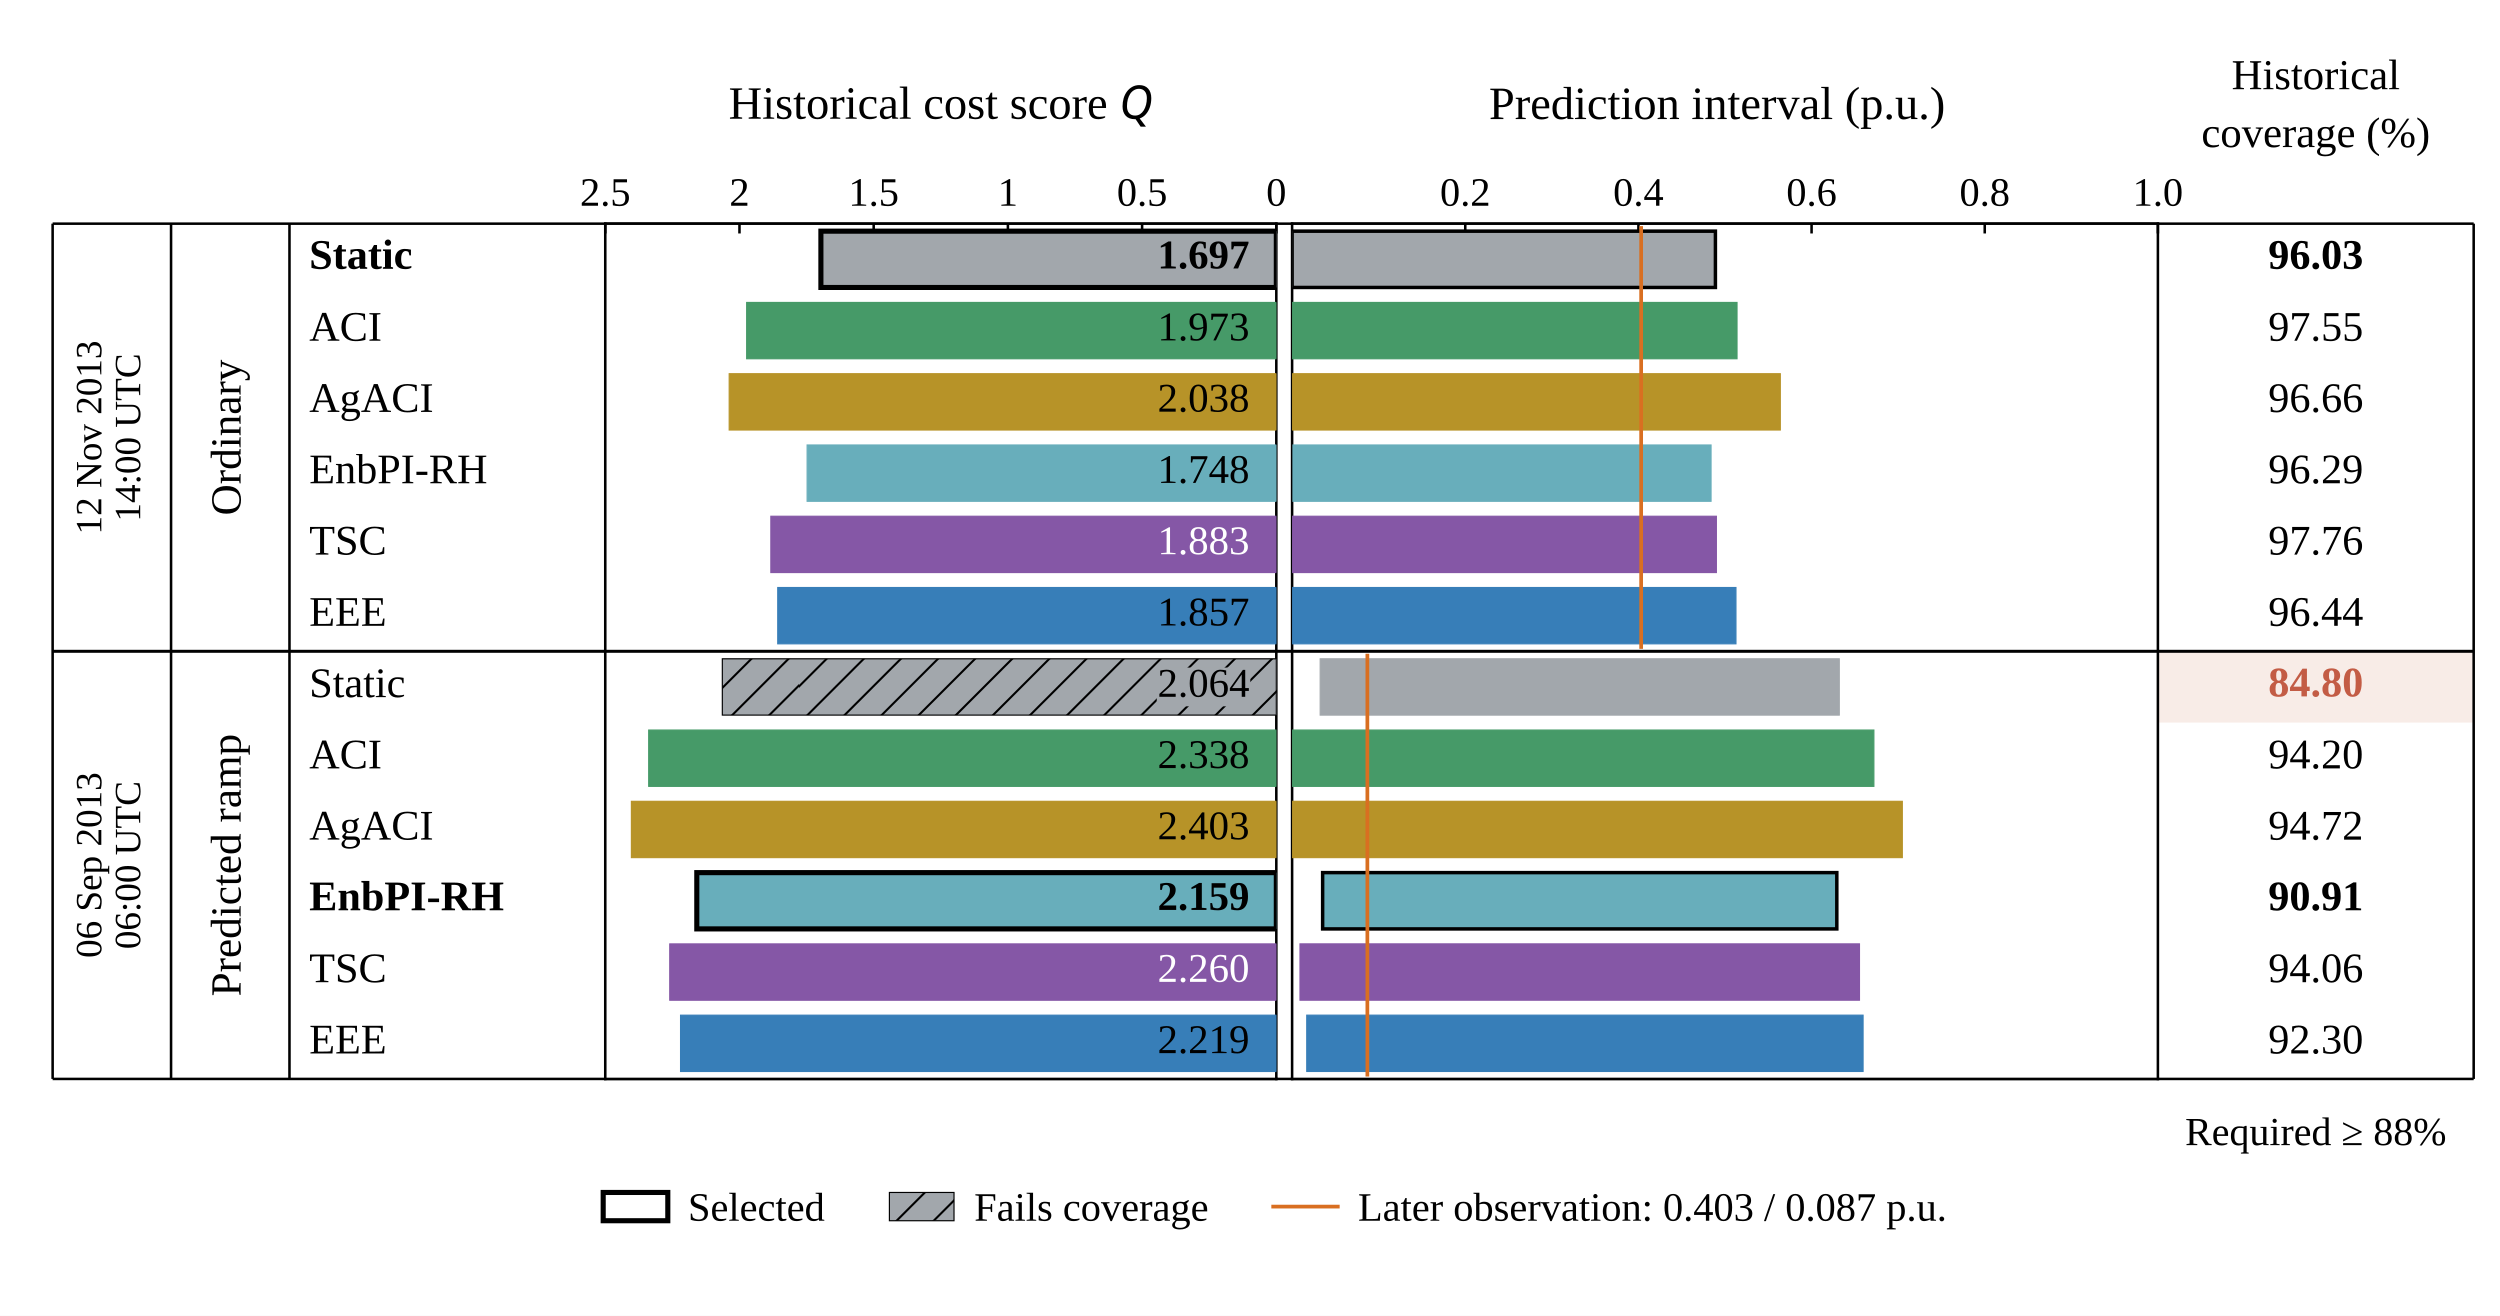
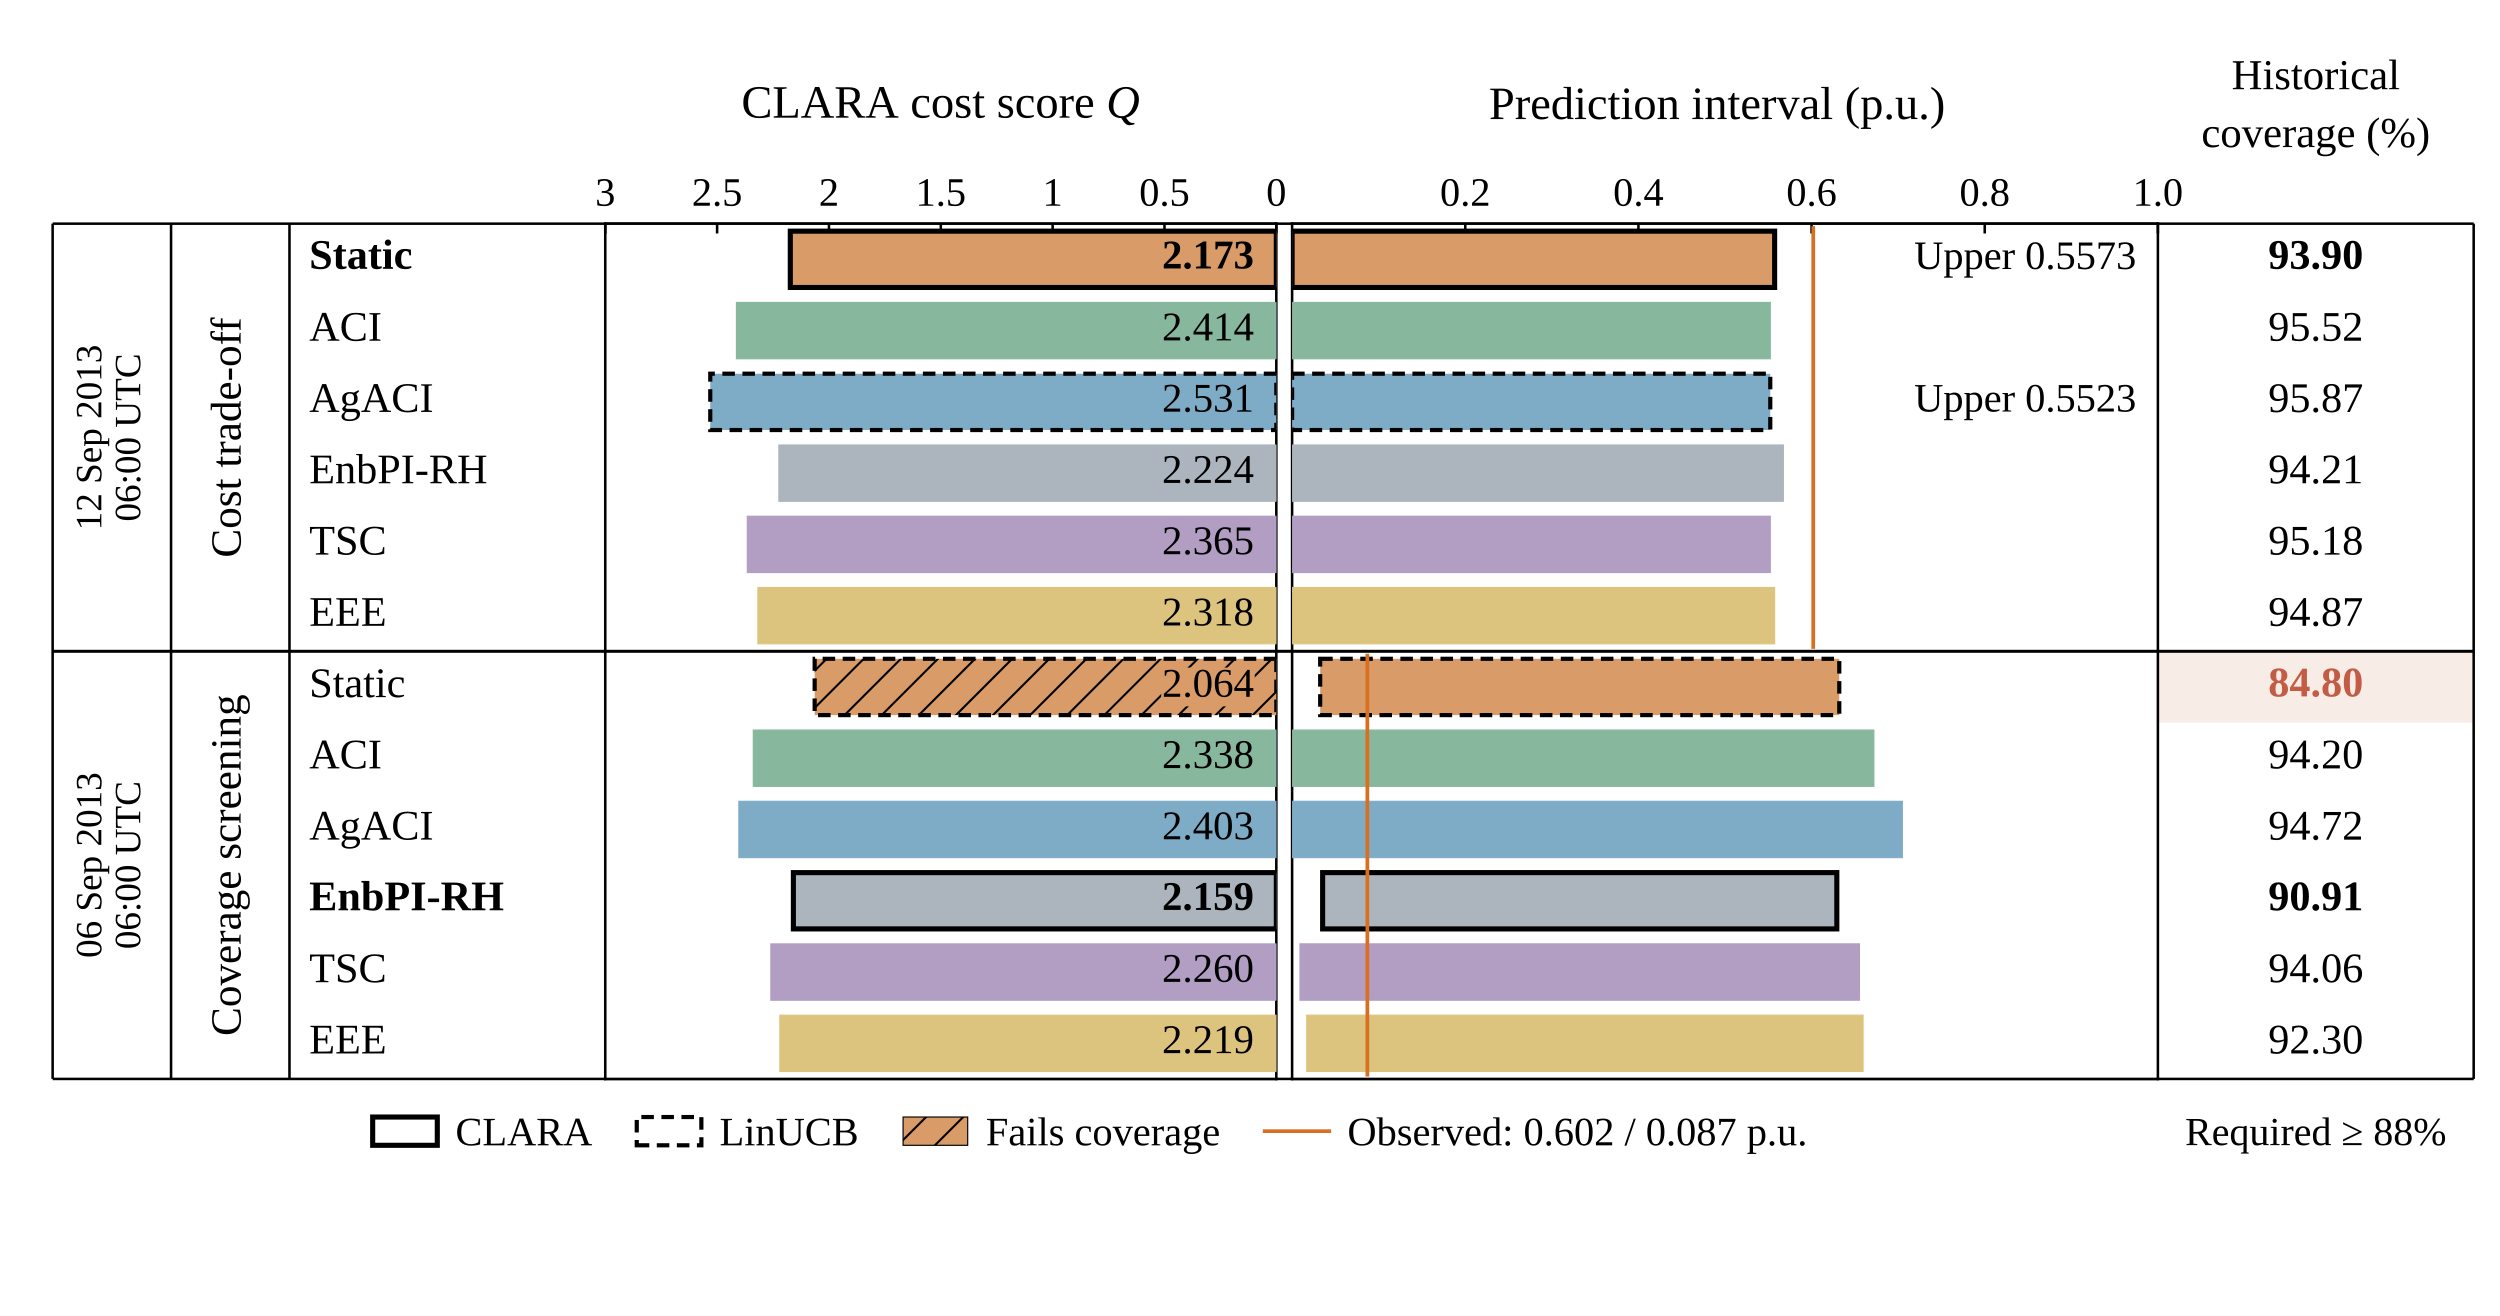
<svg xmlns="http://www.w3.org/2000/svg" xmlns:xlink="http://www.w3.org/1999/xlink" width="538.583pt" height="283.465pt" viewBox="0 0 538.583 283.465" version="1.1">
  <defs>
    <style type="text/css">*{stroke-linejoin: round; stroke-linecap: butt}</style>
  </defs>
  <g id="figure_1">
    <g id="patch_1">
      <path d="M 0 283.465  L 538.583 283.465  L 538.583 0  L 0 0  z " style="fill: #ffffff" />
    </g>
    <g id="axes_1">
      <g id="patch_2">
-         <path d="M 464.882 155.669  L 532.913 155.669  L 532.913 140.315  L 464.882 140.315  z " clip-path="url(#p29c37e4036)" style="fill: #f8ece7" />
+         <path d="M 464.882 155.669  L 532.913 155.669  L 532.913 140.315  L 464.882 140.315  z " clip-path="url(#pf29aab1cd0)" style="fill: #f8ece7" />
      </g>
      <g id="line2d_1">
-         <path d="M 11.339 232.441  L 11.339 48.189  " clip-path="url(#p29c37e4036)" style="fill: none; stroke: #000000; stroke-width: 0.55" />
+         <path d="M 11.339 232.441  L 11.339 48.189  " clip-path="url(#pf29aab1cd0)" style="fill: none; stroke: #000000; stroke-width: 0.55" />
      </g>
      <g id="line2d_2">
-         <path d="M 36.85 232.441  L 36.85 48.189  " clip-path="url(#p29c37e4036)" style="fill: none; stroke: #000000; stroke-width: 0.55" />
+         <path d="M 36.85 232.441  L 36.85 48.189  " clip-path="url(#pf29aab1cd0)" style="fill: none; stroke: #000000; stroke-width: 0.55" />
      </g>
      <g id="line2d_3">
-         <path d="M 62.362 232.441  L 62.362 48.189  " clip-path="url(#p29c37e4036)" style="fill: none; stroke: #000000; stroke-width: 0.55" />
+         <path d="M 62.362 232.441  L 62.362 48.189  " clip-path="url(#pf29aab1cd0)" style="fill: none; stroke: #000000; stroke-width: 0.55" />
      </g>
      <g id="line2d_4">
-         <path d="M 130.394 232.441  L 130.394 48.189  " clip-path="url(#p29c37e4036)" style="fill: none; stroke: #000000; stroke-width: 0.55" />
+         <path d="M 130.394 232.441  L 130.394 48.189  " clip-path="url(#pf29aab1cd0)" style="fill: none; stroke: #000000; stroke-width: 0.55" />
      </g>
      <g id="line2d_5">
-         <path d="M 532.913 232.441  L 532.913 48.189  " clip-path="url(#p29c37e4036)" style="fill: none; stroke: #000000; stroke-width: 0.55" />
+         <path d="M 532.913 232.441  L 532.913 48.189  " clip-path="url(#pf29aab1cd0)" style="fill: none; stroke: #000000; stroke-width: 0.55" />
      </g>
      <g id="line2d_6">
-         <path d="M 11.339 232.441  L 532.913 232.441  " clip-path="url(#p29c37e4036)" style="fill: none; stroke: #000000; stroke-width: 0.55" />
+         <path d="M 11.339 232.441  L 532.913 232.441  " clip-path="url(#pf29aab1cd0)" style="fill: none; stroke: #000000; stroke-width: 0.55" />
      </g>
      <g id="line2d_7">
-         <path d="M 11.339 140.315  L 532.913 140.315  " clip-path="url(#p29c37e4036)" style="fill: none; stroke: #000000; stroke-width: 0.65" />
+         <path d="M 11.339 140.315  L 532.913 140.315  " clip-path="url(#pf29aab1cd0)" style="fill: none; stroke: #000000; stroke-width: 0.65" />
      </g>
      <g id="line2d_8">
-         <path d="M 11.339 48.189  L 532.913 48.189  " clip-path="url(#p29c37e4036)" style="fill: none; stroke: #000000; stroke-width: 0.55" />
+         <path d="M 11.339 48.189  L 532.913 48.189  " clip-path="url(#pf29aab1cd0)" style="fill: none; stroke: #000000; stroke-width: 0.55" />
      </g>
      <g id="text_1">
-         <g transform="translate(156.9772 25.64644)">
+         <g transform="translate(159.7272 25.5855)">
          <text>
-             <tspan x="0" y="-0.062" style="font-size: 10px; font-family: 'Times New Roman'">H</tspan>
-             <tspan x="7.222" y="-0.062" style="font-size: 10px; font-family: 'Times New Roman'">i</tspan>
-             <tspan x="10" y="-0.062" style="font-size: 10px; font-family: 'Times New Roman'">s</tspan>
-             <tspan x="13.892" y="-0.062" style="font-size: 10px; font-family: 'Times New Roman'">t</tspan>
-             <tspan x="16.67" y="-0.062" style="font-size: 10px; font-family: 'Times New Roman'">o</tspan>
-             <tspan x="21.67" y="-0.062" style="font-size: 10px; font-family: 'Times New Roman'">r</tspan>
-             <tspan x="25" y="-0.062" style="font-size: 10px; font-family: 'Times New Roman'">i</tspan>
-             <tspan x="27.778" y="-0.062" style="font-size: 10px; font-family: 'Times New Roman'">c</tspan>
-             <tspan x="32.217" y="-0.062" style="font-size: 10px; font-family: 'Times New Roman'">a</tspan>
-             <tspan x="36.655" y="-0.062" style="font-size: 10px; font-family: 'Times New Roman'">l</tspan>
-             <tspan x="39.434" y="-0.062" style="font-size: 10px; font-family: 'Times New Roman'"> </tspan>
-             <tspan x="41.934" y="-0.062" style="font-size: 10px; font-family: 'Times New Roman'">c</tspan>
-             <tspan x="46.372" y="-0.062" style="font-size: 10px; font-family: 'Times New Roman'">o</tspan>
-             <tspan x="51.372" y="-0.062" style="font-size: 10px; font-family: 'Times New Roman'">s</tspan>
-             <tspan x="55.264" y="-0.062" style="font-size: 10px; font-family: 'Times New Roman'">t</tspan>
-             <tspan x="58.042" y="-0.062" style="font-size: 10px; font-family: 'Times New Roman'"> </tspan>
-             <tspan x="60.542" y="-0.062" style="font-size: 10px; font-family: 'Times New Roman'">s</tspan>
-             <tspan x="64.434" y="-0.062" style="font-size: 10px; font-family: 'Times New Roman'">c</tspan>
-             <tspan x="68.872" y="-0.062" style="font-size: 10px; font-family: 'Times New Roman'">o</tspan>
-             <tspan x="73.872" y="-0.062" style="font-size: 10px; font-family: 'Times New Roman'">r</tspan>
-             <tspan x="77.202" y="-0.062" style="font-size: 10px; font-family: 'Times New Roman'">e</tspan>
-             <tspan x="81.641" y="-0.062" style="font-size: 10px; font-family: 'Times New Roman'"> </tspan>
-             <tspan x="84.141" y="-0.062" style="font-style: italic; font-size: 10px; font-family: 'STIXGeneral'">Q</tspan>
+             <tspan x="0" y="-0.234" style="font-size: 10px; font-family: 'Times New Roman'">C</tspan>
+             <tspan x="6.67" y="-0.234" style="font-size: 10px; font-family: 'Times New Roman'">L</tspan>
+             <tspan x="12.778" y="-0.234" style="font-size: 10px; font-family: 'Times New Roman'">A</tspan>
+             <tspan x="20" y="-0.234" style="font-size: 10px; font-family: 'Times New Roman'">R</tspan>
+             <tspan x="26.67" y="-0.234" style="font-size: 10px; font-family: 'Times New Roman'">A</tspan>
+             <tspan x="33.892" y="-0.234" style="font-size: 10px; font-family: 'Times New Roman'"> </tspan>
+             <tspan x="36.392" y="-0.234" style="font-size: 10px; font-family: 'Times New Roman'">c</tspan>
+             <tspan x="40.83" y="-0.234" style="font-size: 10px; font-family: 'Times New Roman'">o</tspan>
+             <tspan x="45.83" y="-0.234" style="font-size: 10px; font-family: 'Times New Roman'">s</tspan>
+             <tspan x="49.722" y="-0.234" style="font-size: 10px; font-family: 'Times New Roman'">t</tspan>
+             <tspan x="52.5" y="-0.234" style="font-size: 10px; font-family: 'Times New Roman'"> </tspan>
+             <tspan x="55" y="-0.234" style="font-size: 10px; font-family: 'Times New Roman'">s</tspan>
+             <tspan x="58.892" y="-0.234" style="font-size: 10px; font-family: 'Times New Roman'">c</tspan>
+             <tspan x="63.33" y="-0.234" style="font-size: 10px; font-family: 'Times New Roman'">o</tspan>
+             <tspan x="68.33" y="-0.234" style="font-size: 10px; font-family: 'Times New Roman'">r</tspan>
+             <tspan x="71.66" y="-0.234" style="font-size: 10px; font-family: 'Times New Roman'">e</tspan>
+             <tspan x="76.099" y="-0.234" style="font-size: 10px; font-family: 'Times New Roman'"> </tspan>
+             <tspan x="78.599" y="-0.234" style="font-style: italic; font-size: 10px; font-family: 'Times New Roman'">Q</tspan>
          </text>
        </g>
      </g>
      <g id="text_2">
        <text style="font-size: 10px; font-family: 'Times New Roman', serif; text-anchor: middle" x="369.921" y="25.646" transform="rotate(-0 369.9213 25.64644)">Prediction interval (p.u.)</text>
      </g>
      <g id="text_3">
        <text style="font-size: 9.2px; font-family: 'Times New Roman', serif; text-anchor: middle" x="498.898" y="19.218" transform="rotate(-0 498.8976 19.21803)">Historical</text>
      </g>
      <g id="text_4">
        <text style="font-size: 9.2px; font-family: 'Times New Roman', serif; text-anchor: middle" x="498.898" y="31.682" transform="rotate(-0 498.8976 31.68185)">coverage (%)</text>
      </g>
      <g id="text_5">
        <text style="font-size: 8.6px; font-family: 'Times New Roman', serif; text-anchor: middle" x="498.898" y="246.696" transform="rotate(-0 498.8976 246.6959)">Required ≥ 88%</text>
      </g>
      <g id="text_6">
-         <text style="font-size: 8px; font-family: 'Times New Roman', serif" transform="translate(21.82774 115.1407) rotate(-90)">12 Nov 2013</text>
-         <text style="font-size: 8px; font-family: 'Times New Roman', serif" transform="translate(30.20499 112.3632) rotate(-90)">14:00 UTC</text>
+         <text style="font-size: 8px; font-family: 'Times New Roman', serif" transform="translate(21.82774 114.252) rotate(-90)">12 Sep 2013</text>
+         <text style="font-size: 8px; font-family: 'Times New Roman', serif" transform="translate(30.20499 112.3632) rotate(-90)">06:00 UTC</text>
      </g>
      <g id="text_7">
-         <text style="font-size: 9.3px; font-family: 'Times New Roman', serif" transform="translate(51.83176 111.0377) rotate(-90)">Ordinary</text>
+         <text style="font-size: 9.3px; font-family: 'Times New Roman', serif" transform="translate(51.84048 120.1249) rotate(-90)">Cost trade-off</text>
      </g>
      <g id="text_8">
        <text style="font-weight: 700; font-size: 9.1px; font-family: 'Times New Roman', serif; text-anchor: start" x="66.614" y="57.906" transform="rotate(-0 66.61417 57.90582)">Static</text>
      </g>
      <g id="text_9">
-         <text style="font-weight: 700; font-size: 9.1px; font-family: 'Times New Roman', serif; text-anchor: middle" x="498.898" y="57.906" transform="rotate(-0 498.8976 57.90582)">96.03</text>
+         <text style="font-weight: 700; font-size: 9.1px; font-family: 'Times New Roman', serif; text-anchor: middle" x="498.898" y="57.906" transform="rotate(-0 498.8976 57.90582)">93.90</text>
      </g>
      <g id="text_10">
        <text style="font-size: 9.1px; font-family: 'Times New Roman', serif; text-anchor: start" x="66.614" y="73.407" transform="rotate(-0 66.61417 73.4066)">ACI</text>
      </g>
      <g id="text_11">
-         <text style="font-size: 9.1px; font-family: 'Times New Roman', serif; text-anchor: middle" x="498.898" y="73.407" transform="rotate(-0 498.8976 73.4066)">97.55</text>
+         <text style="font-size: 9.1px; font-family: 'Times New Roman', serif; text-anchor: middle" x="498.898" y="73.407" transform="rotate(-0 498.8976 73.4066)">95.52</text>
      </g>
      <g id="text_12">
        <text style="font-size: 9.1px; font-family: 'Times New Roman', serif; text-anchor: start" x="66.614" y="88.744" transform="rotate(-0 66.61417 88.74387)">AgACI</text>
      </g>
      <g id="text_13">
-         <text style="font-size: 9.1px; font-family: 'Times New Roman', serif; text-anchor: middle" x="498.898" y="88.761" transform="rotate(-0 498.8976 88.76094)">96.66</text>
+         <text style="font-size: 9.1px; font-family: 'Times New Roman', serif; text-anchor: middle" x="498.898" y="88.761" transform="rotate(-0 498.8976 88.76094)">95.87</text>
      </g>
      <g id="text_14">
        <text style="font-size: 9.1px; font-family: 'Times New Roman', serif; text-anchor: start" x="66.614" y="104.115" transform="rotate(-0 66.61417 104.1153)">EnbPI-RH</text>
      </g>
      <g id="text_15">
-         <text style="font-size: 9.1px; font-family: 'Times New Roman', serif; text-anchor: middle" x="498.898" y="104.115" transform="rotate(-0 498.8976 104.1153)">96.29</text>
+         <text style="font-size: 9.1px; font-family: 'Times New Roman', serif; text-anchor: middle" x="498.898" y="104.115" transform="rotate(-0 498.8976 104.1153)">94.21</text>
      </g>
      <g id="text_16">
        <text style="font-size: 9.1px; font-family: 'Times New Roman', serif; text-anchor: start" x="66.614" y="119.47" transform="rotate(-0 66.61417 119.4696)">TSC</text>
      </g>
      <g id="text_17">
-         <text style="font-size: 9.1px; font-family: 'Times New Roman', serif; text-anchor: middle" x="498.898" y="119.47" transform="rotate(-0 498.8976 119.4696)">97.76</text>
+         <text style="font-size: 9.1px; font-family: 'Times New Roman', serif; text-anchor: middle" x="498.898" y="119.47" transform="rotate(-0 498.8976 119.4696)">95.18</text>
      </g>
      <g id="text_18">
        <text style="font-size: 9.1px; font-family: 'Times New Roman', serif; text-anchor: start" x="66.614" y="134.824" transform="rotate(-0 66.61417 134.8239)">EEE</text>
      </g>
      <g id="text_19">
-         <text style="font-size: 9.1px; font-family: 'Times New Roman', serif; text-anchor: middle" x="498.898" y="134.824" transform="rotate(-0 498.8976 134.8239)">96.44</text>
+         <text style="font-size: 9.1px; font-family: 'Times New Roman', serif; text-anchor: middle" x="498.898" y="134.824" transform="rotate(-0 498.8976 134.8239)">94.87</text>
      </g>
      <g id="text_20">
        <text style="font-size: 8px; font-family: 'Times New Roman', serif" transform="translate(21.82774 206.378) rotate(-90)">06 Sep 2013</text>
        <text style="font-size: 8px; font-family: 'Times New Roman', serif" transform="translate(30.20499 204.4892) rotate(-90)">06:00 UTC</text>
      </g>
      <g id="text_21">
-         <text style="font-size: 9.3px; font-family: 'Times New Roman', serif" transform="translate(51.84048 214.655) rotate(-90)">Predicted ramp</text>
+         <text style="font-size: 9.3px; font-family: 'Times New Roman', serif" transform="translate(51.83176 223.1754) rotate(-90)">Coverage screening</text>
      </g>
      <g id="text_22">
        <text style="font-size: 9.1px; font-family: 'Times New Roman', serif; text-anchor: start" x="66.614" y="150.178" transform="rotate(-0 66.61417 150.1783)">Static</text>
      </g>
      <g id="text_23">
        <text style="font-weight: 700; font-size: 9.1px; font-family: 'Times New Roman', serif; text-anchor: middle; fill: #c35c45" x="498.898" y="150.032" transform="rotate(-0 498.8976 150.0318)">84.80</text>
      </g>
      <g id="text_24">
        <text style="font-size: 9.1px; font-family: 'Times New Roman', serif; text-anchor: start" x="66.614" y="165.533" transform="rotate(-0 66.61417 165.5326)">ACI</text>
      </g>
      <g id="text_25">
        <text style="font-size: 9.1px; font-family: 'Times New Roman', serif; text-anchor: middle" x="498.898" y="165.533" transform="rotate(-0 498.8976 165.5326)">94.20</text>
      </g>
      <g id="text_26">
        <text style="font-size: 9.1px; font-family: 'Times New Roman', serif; text-anchor: start" x="66.614" y="180.87" transform="rotate(-0 66.61417 180.8699)">AgACI</text>
      </g>
      <g id="text_27">
        <text style="font-size: 9.1px; font-family: 'Times New Roman', serif; text-anchor: middle" x="498.898" y="180.887" transform="rotate(-0 498.8976 180.8869)">94.72</text>
      </g>
      <g id="text_28">
        <text style="font-weight: 700; font-size: 9.1px; font-family: 'Times New Roman', serif; text-anchor: start" x="66.614" y="196.095" transform="rotate(-0 66.61417 196.0948)">EnbPI-RH</text>
      </g>
      <g id="text_29">
        <text style="font-weight: 700; font-size: 9.1px; font-family: 'Times New Roman', serif; text-anchor: middle" x="498.898" y="196.095" transform="rotate(-0 498.8976 196.0948)">90.91</text>
      </g>
      <g id="text_30">
        <text style="font-size: 9.1px; font-family: 'Times New Roman', serif; text-anchor: start" x="66.614" y="211.596" transform="rotate(-0 66.61417 211.5956)">TSC</text>
      </g>
      <g id="text_31">
        <text style="font-size: 9.1px; font-family: 'Times New Roman', serif; text-anchor: middle" x="498.898" y="211.596" transform="rotate(-0 498.8976 211.5956)">94.06</text>
      </g>
      <g id="text_32">
        <text style="font-size: 9.1px; font-family: 'Times New Roman', serif; text-anchor: start" x="66.614" y="226.95" transform="rotate(-0 66.61417 226.9499)">EEE</text>
      </g>
      <g id="text_33">
        <text style="font-size: 9.1px; font-family: 'Times New Roman', serif; text-anchor: middle" x="498.898" y="226.95" transform="rotate(-0 498.8976 226.9499)">92.30</text>
      </g>
    </g>
    <g id="axes_2">
      <g id="patch_3">
        <path d="M 130.394 232.441  L 274.961 232.441  L 274.961 48.189  L 130.394 48.189  z " style="fill: #ffffff" />
      </g>
      <g id="matplotlib.axis_1">
        <g id="xtick_1">
          <g id="line2d_9">
            <defs>
-               <path id="m97fde38eda" d="M 0 0  L 0 2.1  " style="stroke: #000000; stroke-width: 0.55" />
+               <path id="m84dd0574ae" d="M 0 0  L 0 2.1  " style="stroke: #000000; stroke-width: 0.55" />
            </defs>
            <g>
-               <use xlink:href="#m97fde38eda" x="130.394" y="48.189" style="stroke: #000000; stroke-width: 0.55" />
+               <use xlink:href="#m84dd0574ae" x="130.394" y="48.189" style="stroke: #000000; stroke-width: 0.55" />
            </g>
          </g>
          <g id="text_34">
-             <text style="font-size: 8.7px; font-family: 'Times New Roman', serif; text-anchor: middle" x="130.394" y="44.328" transform="rotate(-0 130.3937 44.32799)">2.5</text>
+             <text style="font-size: 8.7px; font-family: 'Times New Roman', serif; text-anchor: middle" x="130.394" y="44.328" transform="rotate(-0 130.3937 44.32799)">3</text>
          </g>
        </g>
        <g id="xtick_2">
          <g id="line2d_10">
            <g>
-               <use xlink:href="#m97fde38eda" x="159.307" y="48.189" style="stroke: #000000; stroke-width: 0.55" />
+               <use xlink:href="#m84dd0574ae" x="154.488" y="48.189" style="stroke: #000000; stroke-width: 0.55" />
            </g>
          </g>
          <g id="text_35">
-             <text style="font-size: 8.7px; font-family: 'Times New Roman', serif; text-anchor: middle" x="159.307" y="44.328" transform="rotate(-0 159.3071 44.32799)">2</text>
+             <text style="font-size: 8.7px; font-family: 'Times New Roman', serif; text-anchor: middle" x="154.488" y="44.328" transform="rotate(-0 154.4882 44.32799)">2.5</text>
          </g>
        </g>
        <g id="xtick_3">
          <g id="line2d_11">
            <g>
-               <use xlink:href="#m97fde38eda" x="188.22" y="48.189" style="stroke: #000000; stroke-width: 0.55" />
+               <use xlink:href="#m84dd0574ae" x="178.583" y="48.189" style="stroke: #000000; stroke-width: 0.55" />
            </g>
          </g>
          <g id="text_36">
-             <text style="font-size: 8.7px; font-family: 'Times New Roman', serif; text-anchor: middle" x="188.22" y="44.328" transform="rotate(-0 188.2205 44.32799)">1.5</text>
+             <text style="font-size: 8.7px; font-family: 'Times New Roman', serif; text-anchor: middle" x="178.583" y="44.328" transform="rotate(-0 178.5827 44.32799)">2</text>
          </g>
        </g>
        <g id="xtick_4">
          <g id="line2d_12">
            <g>
-               <use xlink:href="#m97fde38eda" x="217.134" y="48.189" style="stroke: #000000; stroke-width: 0.55" />
+               <use xlink:href="#m84dd0574ae" x="202.677" y="48.189" style="stroke: #000000; stroke-width: 0.55" />
            </g>
          </g>
          <g id="text_37">
-             <text style="font-size: 8.7px; font-family: 'Times New Roman', serif; text-anchor: middle" x="217.134" y="44.328" transform="rotate(-0 217.1339 44.32799)">1</text>
+             <text style="font-size: 8.7px; font-family: 'Times New Roman', serif; text-anchor: middle" x="202.677" y="44.328" transform="rotate(-0 202.6772 44.32799)">1.5</text>
          </g>
        </g>
        <g id="xtick_5">
          <g id="line2d_13">
            <g>
-               <use xlink:href="#m97fde38eda" x="246.047" y="48.189" style="stroke: #000000; stroke-width: 0.55" />
+               <use xlink:href="#m84dd0574ae" x="226.772" y="48.189" style="stroke: #000000; stroke-width: 0.55" />
            </g>
          </g>
          <g id="text_38">
-             <text style="font-size: 8.7px; font-family: 'Times New Roman', serif; text-anchor: middle" x="246.047" y="44.328" transform="rotate(-0 246.0472 44.32799)">0.5</text>
+             <text style="font-size: 8.7px; font-family: 'Times New Roman', serif; text-anchor: middle" x="226.772" y="44.328" transform="rotate(-0 226.7717 44.32799)">1</text>
          </g>
        </g>
        <g id="xtick_6">
          <g id="line2d_14">
            <g>
-               <use xlink:href="#m97fde38eda" x="274.961" y="48.189" style="stroke: #000000; stroke-width: 0.55" />
+               <use xlink:href="#m84dd0574ae" x="250.866" y="48.189" style="stroke: #000000; stroke-width: 0.55" />
            </g>
          </g>
          <g id="text_39">
+             <text style="font-size: 8.7px; font-family: 'Times New Roman', serif; text-anchor: middle" x="250.866" y="44.328" transform="rotate(-0 250.8661 44.32799)">0.5</text>
+           </g>
+         </g>
+         <g id="xtick_7">
+           <g id="line2d_15">
+             <g>
+               <use xlink:href="#m84dd0574ae" x="274.961" y="48.189" style="stroke: #000000; stroke-width: 0.55" />
+             </g>
+           </g>
+           <g id="text_40">
            <text style="font-size: 8.7px; font-family: 'Times New Roman', serif; text-anchor: middle" x="274.961" y="44.328" transform="rotate(-0 274.9606 44.32799)">0</text>
          </g>
        </g>
      </g>
      <g id="matplotlib.axis_2" />
      <g id="patch_4">
        <path d="M 130.394 232.441  L 130.394 48.189  " style="fill: none; stroke: #000000; stroke-width: 0.55; stroke-linejoin: miter; stroke-linecap: square" />
      </g>
      <g id="patch_5">
        <path d="M 274.961 232.441  L 274.961 48.189  " style="fill: none; stroke: #000000; stroke-width: 0.55; stroke-linejoin: miter; stroke-linecap: square" />
      </g>
      <g id="patch_6">
        <path d="M 130.394 232.441  L 274.961 232.441  " style="fill: none; stroke: #000000; stroke-width: 0.55; stroke-linejoin: miter; stroke-linecap: square" />
      </g>
      <g id="patch_7">
        <path d="M 130.394 48.189  L 274.961 48.189  " style="fill: none; stroke: #000000; stroke-width: 0.55; stroke-linejoin: miter; stroke-linecap: square" />
      </g>
      <g id="patch_8">
-         <path d="M 274.961 49.801  L 176.848 49.801  L 176.848 61.931  L 274.961 61.931  z " clip-path="url(#p1fdbb64ced)" style="fill: #a2a7ac; stroke: #000000; stroke-width: 1.1; stroke-linejoin: miter" />
+         <path d="M 274.961 49.801  L 170.257 49.801  L 170.257 61.931  L 274.961 61.931  z " clip-path="url(#pb376dd207d)" style="fill: #d99b68; stroke: #000000; stroke-width: 1.1; stroke-linejoin: miter" />
      </g>
      <g id="patch_9">
-         <path d="M 274.961 65.156  L 160.856 65.156  L 160.856 77.285  L 274.961 77.285  z " clip-path="url(#p1fdbb64ced)" style="fill: #469a68; stroke: #469a68; stroke-width: 0.25; stroke-linejoin: miter" />
+         <path d="M 274.961 65.156  L 158.655 65.156  L 158.655 77.285  L 274.961 77.285  z " clip-path="url(#pb376dd207d)" style="fill: #87b79d; stroke: #87b79d; stroke-width: 0.25; stroke-linejoin: miter" />
      </g>
      <g id="patch_10">
-         <path d="M 274.961 80.51  L 157.093 80.51  L 157.093 92.64  L 274.961 92.64  z " clip-path="url(#p1fdbb64ced)" style="fill: #b79328; stroke: #b79328; stroke-width: 0.25; stroke-linejoin: miter" />
+         <path d="M 274.961 80.51  L 153.012 80.51  L 153.012 92.64  L 274.961 92.64  z " clip-path="url(#pb376dd207d)" style="fill: #7eacc7; stroke-dasharray: 2.7,1.62; stroke-dashoffset: 0; stroke: #000000; stroke-width: 0.9; stroke-linejoin: miter" />
      </g>
      <g id="patch_11">
-         <path d="M 274.961 95.864  L 173.88 95.864  L 173.88 107.994  L 274.961 107.994  z " clip-path="url(#p1fdbb64ced)" style="fill: #68aebb; stroke: #68aebb; stroke-width: 0.25; stroke-linejoin: miter" />
+         <path d="M 274.961 95.864  L 167.797 95.864  L 167.797 107.994  L 274.961 107.994  z " clip-path="url(#pb376dd207d)" style="fill: #acb5bd; stroke: #acb5bd; stroke-width: 0.25; stroke-linejoin: miter" />
      </g>
      <g id="patch_12">
-         <path d="M 274.961 111.219  L 166.068 111.219  L 166.068 123.348  L 274.961 123.348  z " clip-path="url(#p1fdbb64ced)" style="fill: #8557a6; stroke: #8557a6; stroke-width: 0.25; stroke-linejoin: miter" />
+         <path d="M 274.961 111.219  L 160.995 111.219  L 160.995 123.348  L 274.961 123.348  z " clip-path="url(#pb376dd207d)" style="fill: #b29dc3; stroke: #b29dc3; stroke-width: 0.25; stroke-linejoin: miter" />
      </g>
      <g id="patch_13">
-         <path d="M 274.961 126.573  L 167.553 126.573  L 167.553 138.703  L 274.961 138.703  z " clip-path="url(#p1fdbb64ced)" style="fill: #377eb8; stroke: #377eb8; stroke-width: 0.25; stroke-linejoin: miter" />
+         <path d="M 274.961 126.573  L 163.278 126.573  L 163.278 138.703  L 274.961 138.703  z " clip-path="url(#pb376dd207d)" style="fill: #ddc47e; stroke: #ddc47e; stroke-width: 0.25; stroke-linejoin: miter" />
      </g>
      <g id="patch_14">
-         <path d="M 274.961 141.927  L 155.612 141.927  L 155.612 154.057  L 274.961 154.057  z " clip-path="url(#p1fdbb64ced)" style="fill: url(#hcc4ffc4fe3); stroke: #000000; stroke-width: 0.25; stroke-linejoin: miter" />
+         <path d="M 274.961 141.927  L 175.503 141.927  L 175.503 154.057  L 274.961 154.057  z " clip-path="url(#pb376dd207d)" style="fill: url(#hd785b73578); stroke-dasharray: 2.7,1.62; stroke-dashoffset: 0; stroke: #000000; stroke-width: 0.9; stroke-linejoin: miter" />
      </g>
      <g id="patch_15">
-         <path d="M 274.961 157.281  L 139.752 157.281  L 139.752 169.411  L 274.961 169.411  z " clip-path="url(#p1fdbb64ced)" style="fill: #469a68; stroke: #469a68; stroke-width: 0.25; stroke-linejoin: miter" />
+         <path d="M 274.961 157.281  L 162.287 157.281  L 162.287 169.411  L 274.961 169.411  z " clip-path="url(#pb376dd207d)" style="fill: #87b79d; stroke: #87b79d; stroke-width: 0.25; stroke-linejoin: miter" />
      </g>
      <g id="patch_16">
-         <path d="M 274.961 172.636  L 136.024 172.636  L 136.024 184.766  L 274.961 184.766  z " clip-path="url(#p1fdbb64ced)" style="fill: #b79328; stroke: #b79328; stroke-width: 0.25; stroke-linejoin: miter" />
+         <path d="M 274.961 172.636  L 159.18 172.636  L 159.18 184.766  L 274.961 184.766  z " clip-path="url(#pb376dd207d)" style="fill: #7eacc7; stroke: #7eacc7; stroke-width: 0.25; stroke-linejoin: miter" />
      </g>
      <g id="patch_17">
-         <path d="M 274.961 187.99  L 150.112 187.99  L 150.112 200.12  L 274.961 200.12  z " clip-path="url(#p1fdbb64ced)" style="fill: #68aebb; stroke: #000000; stroke-width: 1.1; stroke-linejoin: miter" />
+         <path d="M 274.961 187.99  L 170.92 187.99  L 170.92 200.12  L 274.961 200.12  z " clip-path="url(#pb376dd207d)" style="fill: #acb5bd; stroke: #000000; stroke-width: 1.1; stroke-linejoin: miter" />
      </g>
      <g id="patch_18">
-         <path d="M 274.961 203.344  L 144.287 203.344  L 144.287 215.474  L 274.961 215.474  z " clip-path="url(#p1fdbb64ced)" style="fill: #8557a6; stroke: #8557a6; stroke-width: 0.25; stroke-linejoin: miter" />
+         <path d="M 274.961 203.344  L 166.066 203.344  L 166.066 215.474  L 274.961 215.474  z " clip-path="url(#pb376dd207d)" style="fill: #b29dc3; stroke: #b29dc3; stroke-width: 0.25; stroke-linejoin: miter" />
      </g>
      <g id="patch_19">
-         <path d="M 274.961 218.699  L 146.615 218.699  L 146.615 230.829  L 274.961 230.829  z " clip-path="url(#p1fdbb64ced)" style="fill: #377eb8; stroke: #377eb8; stroke-width: 0.25; stroke-linejoin: miter" />
-       </g>
-       <g id="text_40">
-         <text style="font-weight: 700; font-size: 8.8px; font-family: 'Times New Roman', serif; text-anchor: end" x="269.178" y="57.839" transform="rotate(-0 269.178 57.83858)">1.697</text>
+         <path d="M 274.961 218.699  L 168.006 218.699  L 168.006 230.829  L 274.961 230.829  z " clip-path="url(#pb376dd207d)" style="fill: #ddc47e; stroke: #ddc47e; stroke-width: 0.25; stroke-linejoin: miter" />
      </g>
      <g id="text_41">
-         <text style="font-size: 8.8px; font-family: 'Times New Roman', serif; text-anchor: end" x="269.178" y="73.335" transform="rotate(-0 269.178 73.33454)">1.973</text>
+         <text style="font-weight: 700; font-size: 8.8px; font-family: 'Times New Roman', serif; text-anchor: end" x="270.142" y="57.839" transform="rotate(-0 270.1417 57.83858)">2.173</text>
      </g>
      <g id="text_42">
-         <text style="font-size: 8.8px; font-family: 'Times New Roman', serif; text-anchor: end" x="269.178" y="88.689" transform="rotate(-0 269.178 88.68887)">2.038</text>
+         <text style="font-size: 8.8px; font-family: 'Times New Roman', serif; text-anchor: end" x="270.142" y="73.335" transform="rotate(-0 270.1417 73.33454)">2.414</text>
      </g>
      <g id="text_43">
-         <text style="font-size: 8.8px; font-family: 'Times New Roman', serif; text-anchor: end" x="269.178" y="104.043" transform="rotate(-0 269.178 104.0432)">1.748</text>
+         <text style="font-size: 8.8px; font-family: 'Times New Roman', serif; text-anchor: end" x="270.142" y="88.689" transform="rotate(-0 270.1417 88.68887)">2.531</text>
      </g>
      <g id="text_44">
-         <text style="font-size: 8.8px; font-family: 'Times New Roman', serif; text-anchor: end; fill: #ffffff" x="269.178" y="119.398" transform="rotate(-0 269.178 119.3975)">1.883</text>
+         <text style="font-size: 8.8px; font-family: 'Times New Roman', serif; text-anchor: end" x="270.142" y="104.043" transform="rotate(-0 270.1417 104.0432)">2.224</text>
      </g>
      <g id="text_45">
-         <text style="font-size: 8.8px; font-family: 'Times New Roman', serif; text-anchor: end" x="269.178" y="134.752" transform="rotate(-0 269.178 134.7519)">1.857</text>
+         <text style="font-size: 8.8px; font-family: 'Times New Roman', serif; text-anchor: end" x="270.142" y="119.398" transform="rotate(-0 270.1417 119.3975)">2.365</text>
      </g>
      <g id="text_46">
+         <text style="font-size: 8.8px; font-family: 'Times New Roman', serif; text-anchor: end" x="270.142" y="134.752" transform="rotate(-0 270.1417 134.7519)">2.318</text>
+       </g>
+       <g id="text_47">
        <g id="patch_20">
-           <path d="M 249.202 152.165  L 269.354 152.165  L 269.354 143.82  L 249.202 143.82  z " style="fill: #a2a7ac" />
-         </g>
-         <text style="font-size: 8.8px; font-family: 'Times New Roman', serif; text-anchor: end" x="269.178" y="150.106" transform="rotate(-0 269.178 150.1062)">2.064</text>
-       </g>
-       <g id="text_47">
-         <text style="font-size: 8.8px; font-family: 'Times New Roman', serif; text-anchor: end" x="269.178" y="165.461" transform="rotate(-0 269.178 165.4605)">2.338</text>
+           <path d="M 250.166 152.165  L 270.318 152.165  L 270.318 143.82  L 250.166 143.82  z " style="fill: #d99b68" />
+         </g>
+         <text style="font-size: 8.8px; font-family: 'Times New Roman', serif; text-anchor: end" x="270.142" y="150.106" transform="rotate(-0 270.1417 150.1062)">2.064</text>
      </g>
      <g id="text_48">
-         <text style="font-size: 8.8px; font-family: 'Times New Roman', serif; text-anchor: end" x="269.178" y="180.815" transform="rotate(-0 269.178 180.8149)">2.403</text>
+         <text style="font-size: 8.8px; font-family: 'Times New Roman', serif; text-anchor: end" x="270.142" y="165.461" transform="rotate(-0 270.1417 165.4605)">2.338</text>
      </g>
      <g id="text_49">
-         <text style="font-weight: 700; font-size: 8.8px; font-family: 'Times New Roman', serif; text-anchor: end" x="269.178" y="196.028" transform="rotate(-0 269.178 196.0276)">2.159</text>
+         <text style="font-size: 8.8px; font-family: 'Times New Roman', serif; text-anchor: end" x="270.142" y="180.815" transform="rotate(-0 270.1417 180.8149)">2.403</text>
      </g>
      <g id="text_50">
-         <text style="font-size: 8.8px; font-family: 'Times New Roman', serif; text-anchor: end; fill: #ffffff" x="269.178" y="211.524" transform="rotate(-0 269.178 211.5235)">2.260</text>
+         <text style="font-weight: 700; font-size: 8.8px; font-family: 'Times New Roman', serif; text-anchor: end" x="270.142" y="196.028" transform="rotate(-0 270.1417 196.0276)">2.159</text>
      </g>
      <g id="text_51">
-         <text style="font-size: 8.8px; font-family: 'Times New Roman', serif; text-anchor: end" x="269.178" y="226.878" transform="rotate(-0 269.178 226.8778)">2.219</text>
-       </g>
-       <g id="line2d_15">
-         <path d="M 130.394 140.315  L 274.961 140.315  " clip-path="url(#p1fdbb64ced)" style="fill: none; stroke: #000000; stroke-width: 0.65; stroke-linecap: square" />
+         <text style="font-size: 8.8px; font-family: 'Times New Roman', serif; text-anchor: end" x="270.142" y="211.524" transform="rotate(-0 270.1417 211.5235)">2.260</text>
+       </g>
+       <g id="text_52">
+         <text style="font-size: 8.8px; font-family: 'Times New Roman', serif; text-anchor: end" x="270.142" y="226.878" transform="rotate(-0 270.1417 226.8778)">2.219</text>
+       </g>
+       <g id="line2d_16">
+         <path d="M 130.394 140.315  L 274.961 140.315  " clip-path="url(#pb376dd207d)" style="fill: none; stroke: #000000; stroke-width: 0.65; stroke-linecap: square" />
      </g>
    </g>
    <g id="axes_3">
      <g id="patch_21">
        <path d="M 278.362 232.441  L 464.882 232.441  L 464.882 48.189  L 278.362 48.189  z " style="fill: #ffffff" />
      </g>
      <g id="matplotlib.axis_3">
-         <g id="xtick_7">
-           <g id="line2d_16">
-             <g>
-               <use xlink:href="#m97fde38eda" x="315.666" y="48.189" style="stroke: #000000; stroke-width: 0.55" />
-             </g>
-           </g>
-           <g id="text_52">
-             <text style="font-size: 8.7px; font-family: 'Times New Roman', serif; text-anchor: middle" x="315.666" y="44.328" transform="rotate(-0 315.6661 44.32799)">0.2</text>
-           </g>
-         </g>
        <g id="xtick_8">
          <g id="line2d_17">
            <g>
-               <use xlink:href="#m97fde38eda" x="352.97" y="48.189" style="stroke: #000000; stroke-width: 0.55" />
+               <use xlink:href="#m84dd0574ae" x="315.666" y="48.189" style="stroke: #000000; stroke-width: 0.55" />
            </g>
          </g>
          <g id="text_53">
-             <text style="font-size: 8.7px; font-family: 'Times New Roman', serif; text-anchor: middle" x="352.97" y="44.328" transform="rotate(-0 352.9701 44.32799)">0.4</text>
+             <text style="font-size: 8.7px; font-family: 'Times New Roman', serif; text-anchor: middle" x="315.666" y="44.328" transform="rotate(-0 315.6661 44.32799)">0.2</text>
          </g>
        </g>
        <g id="xtick_9">
          <g id="line2d_18">
            <g>
-               <use xlink:href="#m97fde38eda" x="390.274" y="48.189" style="stroke: #000000; stroke-width: 0.55" />
+               <use xlink:href="#m84dd0574ae" x="352.97" y="48.189" style="stroke: #000000; stroke-width: 0.55" />
            </g>
          </g>
          <g id="text_54">
-             <text style="font-size: 8.7px; font-family: 'Times New Roman', serif; text-anchor: middle" x="390.274" y="44.328" transform="rotate(-0 390.274 44.32799)">0.6</text>
+             <text style="font-size: 8.7px; font-family: 'Times New Roman', serif; text-anchor: middle" x="352.97" y="44.328" transform="rotate(-0 352.9701 44.32799)">0.4</text>
          </g>
        </g>
        <g id="xtick_10">
          <g id="line2d_19">
            <g>
-               <use xlink:href="#m97fde38eda" x="427.578" y="48.189" style="stroke: #000000; stroke-width: 0.55" />
+               <use xlink:href="#m84dd0574ae" x="390.274" y="48.189" style="stroke: #000000; stroke-width: 0.55" />
            </g>
          </g>
          <g id="text_55">
-             <text style="font-size: 8.7px; font-family: 'Times New Roman', serif; text-anchor: middle" x="427.578" y="44.328" transform="rotate(-0 427.578 44.32799)">0.8</text>
+             <text style="font-size: 8.7px; font-family: 'Times New Roman', serif; text-anchor: middle" x="390.274" y="44.328" transform="rotate(-0 390.274 44.32799)">0.6</text>
          </g>
        </g>
        <g id="xtick_11">
          <g id="line2d_20">
            <g>
-               <use xlink:href="#m97fde38eda" x="464.882" y="48.189" style="stroke: #000000; stroke-width: 0.55" />
+               <use xlink:href="#m84dd0574ae" x="427.578" y="48.189" style="stroke: #000000; stroke-width: 0.55" />
            </g>
          </g>
          <g id="text_56">
+             <text style="font-size: 8.7px; font-family: 'Times New Roman', serif; text-anchor: middle" x="427.578" y="44.328" transform="rotate(-0 427.578 44.32799)">0.8</text>
+           </g>
+         </g>
+         <g id="xtick_12">
+           <g id="line2d_21">
+             <g>
+               <use xlink:href="#m84dd0574ae" x="464.882" y="48.189" style="stroke: #000000; stroke-width: 0.55" />
+             </g>
+           </g>
+           <g id="text_57">
            <text style="font-size: 8.7px; font-family: 'Times New Roman', serif; text-anchor: middle" x="464.882" y="44.328" transform="rotate(-0 464.8819 44.32799)">1.0</text>
          </g>
        </g>
      </g>
      <g id="matplotlib.axis_4" />
      <g id="patch_22">
        <path d="M 278.362 232.441  L 278.362 48.189  " style="fill: none; stroke: #000000; stroke-width: 0.55; stroke-linejoin: miter; stroke-linecap: square" />
      </g>
      <g id="patch_23">
        <path d="M 464.882 232.441  L 464.882 48.189  " style="fill: none; stroke: #000000; stroke-width: 0.55; stroke-linejoin: miter; stroke-linecap: square" />
      </g>
      <g id="patch_24">
        <path d="M 278.362 232.441  L 464.882 232.441  " style="fill: none; stroke: #000000; stroke-width: 0.55; stroke-linejoin: miter; stroke-linecap: square" />
      </g>
      <g id="patch_25">
        <path d="M 278.362 48.189  L 464.882 48.189  " style="fill: none; stroke: #000000; stroke-width: 0.55; stroke-linejoin: miter; stroke-linecap: square" />
      </g>
      <g id="patch_26">
-         <path d="M 278.362 49.801  L 369.556 49.801  L 369.556 61.931  L 278.362 61.931  z " clip-path="url(#p4c991fdf3a)" style="fill: #a2a7ac; stroke: #000000; stroke-width: 0.75; stroke-linejoin: miter" />
+         <path d="M 278.362 49.801  L 382.315 49.801  L 382.315 61.931  L 278.362 61.931  z " clip-path="url(#pfc1ab91404)" style="fill: #d99b68; stroke: #000000; stroke-width: 1.1; stroke-linejoin: miter" />
      </g>
      <g id="patch_27">
-         <path d="M 278.362 65.156  L 374.212 65.156  L 374.212 77.285  L 278.362 77.285  z " clip-path="url(#p4c991fdf3a)" style="fill: #469a68; stroke: #469a68; stroke-width: 0.25; stroke-linejoin: miter" />
+         <path d="M 278.362 65.156  L 381.376 65.156  L 381.376 77.285  L 278.362 77.285  z " clip-path="url(#pfc1ab91404)" style="fill: #87b79d; stroke: #87b79d; stroke-width: 0.25; stroke-linejoin: miter" />
      </g>
      <g id="patch_28">
-         <path d="M 278.362 80.51  L 383.538 80.51  L 383.538 92.64  L 278.362 92.64  z " clip-path="url(#p4c991fdf3a)" style="fill: #b79328; stroke: #b79328; stroke-width: 0.25; stroke-linejoin: miter" />
+         <path d="M 278.362 80.51  L 381.376 80.51  L 381.376 92.64  L 278.362 92.64  z " clip-path="url(#pfc1ab91404)" style="fill: #7eacc7; stroke-dasharray: 2.7,1.62; stroke-dashoffset: 0; stroke: #000000; stroke-width: 0.9; stroke-linejoin: miter" />
      </g>
      <g id="patch_29">
-         <path d="M 278.546 95.864  L 368.617 95.864  L 368.617 107.994  L 278.546 107.994  z " clip-path="url(#p4c991fdf3a)" style="fill: #68aebb; stroke: #68aebb; stroke-width: 0.25; stroke-linejoin: miter" />
+         <path d="M 278.362 95.864  L 384.198 95.864  L 384.198 107.994  L 278.362 107.994  z " clip-path="url(#pfc1ab91404)" style="fill: #acb5bd; stroke: #acb5bd; stroke-width: 0.25; stroke-linejoin: miter" />
      </g>
      <g id="patch_30">
-         <path d="M 278.362 111.219  L 369.767 111.219  L 369.767 123.348  L 278.362 123.348  z " clip-path="url(#p4c991fdf3a)" style="fill: #8557a6; stroke: #8557a6; stroke-width: 0.25; stroke-linejoin: miter" />
+         <path d="M 278.362 111.219  L 381.376 111.219  L 381.376 123.348  L 278.362 123.348  z " clip-path="url(#pfc1ab91404)" style="fill: #b29dc3; stroke: #b29dc3; stroke-width: 0.25; stroke-linejoin: miter" />
      </g>
      <g id="patch_31">
-         <path d="M 278.408 126.573  L 373.981 126.573  L 373.981 138.703  L 278.408 138.703  z " clip-path="url(#p4c991fdf3a)" style="fill: #377eb8; stroke: #377eb8; stroke-width: 0.25; stroke-linejoin: miter" />
+         <path d="M 278.362 126.573  L 382.316 126.573  L 382.316 138.703  L 278.362 138.703  z " clip-path="url(#pfc1ab91404)" style="fill: #ddc47e; stroke: #ddc47e; stroke-width: 0.25; stroke-linejoin: miter" />
      </g>
      <g id="patch_32">
-         <path d="M 284.41 141.927  L 396.241 141.927  L 396.241 154.057  L 284.41 154.057  z " clip-path="url(#p4c991fdf3a)" style="fill: #a2a7ac; stroke: #a2a7ac; stroke-width: 0.25; stroke-linejoin: miter" />
+         <path d="M 284.41 141.927  L 396.241 141.927  L 396.241 154.057  L 284.41 154.057  z " clip-path="url(#pfc1ab91404)" style="fill: #d99b68; stroke-dasharray: 2.7,1.62; stroke-dashoffset: 0; stroke: #000000; stroke-width: 0.9; stroke-linejoin: miter" />
      </g>
      <g id="patch_33">
-         <path d="M 278.362 157.281  L 403.695 157.281  L 403.695 169.411  L 278.362 169.411  z " clip-path="url(#p4c991fdf3a)" style="fill: #469a68; stroke: #469a68; stroke-width: 0.25; stroke-linejoin: miter" />
+         <path d="M 278.362 157.281  L 403.695 157.281  L 403.695 169.411  L 278.362 169.411  z " clip-path="url(#pfc1ab91404)" style="fill: #87b79d; stroke: #87b79d; stroke-width: 0.25; stroke-linejoin: miter" />
      </g>
      <g id="patch_34">
-         <path d="M 278.362 172.636  L 409.822 172.636  L 409.822 184.766  L 278.362 184.766  z " clip-path="url(#p4c991fdf3a)" style="fill: #b79328; stroke: #b79328; stroke-width: 0.25; stroke-linejoin: miter" />
+         <path d="M 278.362 172.636  L 409.822 172.636  L 409.822 184.766  L 278.362 184.766  z " clip-path="url(#pfc1ab91404)" style="fill: #7eacc7; stroke: #7eacc7; stroke-width: 0.25; stroke-linejoin: miter" />
      </g>
      <g id="patch_35">
-         <path d="M 284.94 187.99  L 395.711 187.99  L 395.711 200.12  L 284.94 200.12  z " clip-path="url(#p4c991fdf3a)" style="fill: #68aebb; stroke: #000000; stroke-width: 0.75; stroke-linejoin: miter" />
+         <path d="M 284.94 187.99  L 395.711 187.99  L 395.711 200.12  L 284.94 200.12  z " clip-path="url(#pfc1ab91404)" style="fill: #acb5bd; stroke: #000000; stroke-width: 1.1; stroke-linejoin: miter" />
      </g>
      <g id="patch_36">
-         <path d="M 280.06 203.344  L 400.591 203.344  L 400.591 215.474  L 280.06 215.474  z " clip-path="url(#p4c991fdf3a)" style="fill: #8557a6; stroke: #8557a6; stroke-width: 0.25; stroke-linejoin: miter" />
+         <path d="M 280.06 203.344  L 400.591 203.344  L 400.591 215.474  L 280.06 215.474  z " clip-path="url(#pfc1ab91404)" style="fill: #b29dc3; stroke: #b29dc3; stroke-width: 0.25; stroke-linejoin: miter" />
      </g>
      <g id="patch_37">
-         <path d="M 281.519 218.699  L 401.367 218.699  L 401.367 230.829  L 281.519 230.829  z " clip-path="url(#p4c991fdf3a)" style="fill: #377eb8; stroke: #377eb8; stroke-width: 0.25; stroke-linejoin: miter" />
-       </g>
-       <g id="line2d_21">
-         <path d="M 278.362 140.315  L 464.882 140.315  " clip-path="url(#p4c991fdf3a)" style="fill: none; stroke: #000000; stroke-width: 0.65; stroke-linecap: square" />
+         <path d="M 281.519 218.699  L 401.367 218.699  L 401.367 230.829  L 281.519 230.829  z " clip-path="url(#pfc1ab91404)" style="fill: #ddc47e; stroke: #ddc47e; stroke-width: 0.25; stroke-linejoin: miter" />
+       </g>
+       <g id="text_58">
+         <text style="font-size: 8.7px; font-family: 'Times New Roman', serif; text-anchor: end" x="460.219" y="57.956" transform="rotate(-0 460.2189 57.95618)">Upper 0.5573</text>
+       </g>
+       <g id="text_59">
+         <text style="font-size: 8.7px; font-family: 'Times New Roman', serif; text-anchor: end" x="460.219" y="88.665" transform="rotate(-0 460.2189 88.66484)">Upper 0.5523</text>
      </g>
      <g id="line2d_22">
-         <path d="M 353.559 49.11  L 353.559 139.394  " clip-path="url(#p4c991fdf3a)" style="fill: none; stroke: #d96f21; stroke-width: 0.8; stroke-linecap: square" />
+         <path d="M 278.362 140.315  L 464.882 140.315  " clip-path="url(#pfc1ab91404)" style="fill: none; stroke: #000000; stroke-width: 0.65; stroke-linecap: square" />
      </g>
      <g id="line2d_23">
-         <path d="M 294.576 141.236  L 294.576 231.52  " clip-path="url(#p4c991fdf3a)" style="fill: none; stroke: #d96f21; stroke-width: 0.8; stroke-linecap: square" />
+         <path d="M 390.632 49.11  L 390.632 139.394  " clip-path="url(#pfc1ab91404)" style="fill: none; stroke: #d96f21; stroke-width: 0.8; stroke-linecap: square" />
+       </g>
+       <g id="line2d_24">
+         <path d="M 294.576 141.236  L 294.576 231.52  " clip-path="url(#pfc1ab91404)" style="fill: none; stroke: #d96f21; stroke-width: 0.8; stroke-linecap: square" />
      </g>
    </g>
    <g id="legend_1">
      <g id="patch_38">
-         <path d="M 129.947 262.986  L 143.867 262.986  L 143.867 256.896  L 129.947 256.896  z " style="fill: #ffffff; stroke: #000000; stroke-width: 1.1; stroke-linejoin: miter" />
-       </g>
-       <g id="text_57">
-         <text style="font-size: 8.7px; font-family: 'Times New Roman', serif; text-anchor: start" x="148.217" y="262.986" transform="rotate(-0 148.2165 262.9856)">Selected</text>
+         <path d="M 80.287 246.736  L 94.207 246.736  L 94.207 240.646  L 80.287 240.646  z " style="fill: #ffffff; stroke: #000000; stroke-width: 1.1; stroke-linejoin: miter" />
+       </g>
+       <g id="text_60">
+         <text style="font-size: 8.7px; font-family: 'Times New Roman', serif; text-anchor: start" x="98.122" y="246.736" transform="rotate(-0 98.12194 246.7363)">CLARA</text>
      </g>
      <g id="patch_39">
-         <path d="M 191.606 262.986  L 205.526 262.986  L 205.526 256.896  L 191.606 256.896  z " style="fill: url(#hcc4ffc4fe3); stroke: #000000; stroke-width: 0.25; stroke-linejoin: miter" />
-       </g>
-       <g id="text_58">
-         <text style="font-size: 8.7px; font-family: 'Times New Roman', serif; text-anchor: start" x="209.876" y="262.986" transform="rotate(-0 209.8764 262.9856)">Fails coverage</text>
-       </g>
-       <g id="line2d_24">
-         <path d="M 274.286 259.941  L 281.246 259.941  L 288.206 259.941  " style="fill: none; stroke: #d96f21; stroke-width: 0.8; stroke-linecap: square" />
-       </g>
-       <g id="text_59">
-         <text style="font-size: 8.7px; font-family: 'Times New Roman', serif; text-anchor: start" x="292.556" y="262.986" transform="rotate(-0 292.5563 262.9856)">Later observation: 0.403 / 0.087 p.u.</text>
+         <path d="M 137.178 246.736  L 151.098 246.736  L 151.098 240.646  L 137.178 240.646  z " style="fill: #ffffff; stroke-dasharray: 2.7,1.62; stroke-dashoffset: 0; stroke: #000000; stroke-width: 0.9; stroke-linejoin: miter" />
+       </g>
+       <g id="text_61">
+         <text style="font-size: 8.7px; font-family: 'Times New Roman', serif; text-anchor: start" x="155.013" y="246.736" transform="rotate(-0 155.0131 246.7363)">LinUCB</text>
+       </g>
+       <g id="patch_40">
+         <path d="M 194.553 246.736  L 208.473 246.736  L 208.473 240.646  L 194.553 240.646  z " style="fill: url(#hd785b73578); stroke: #000000; stroke-width: 0.25; stroke-linejoin: miter" />
+       </g>
+       <g id="text_62">
+         <text style="font-size: 8.7px; font-family: 'Times New Roman', serif; text-anchor: start" x="212.388" y="246.736" transform="rotate(-0 212.3883 246.7363)">Fails coverage</text>
+       </g>
+       <g id="line2d_25">
+         <path d="M 272.448 243.691  L 279.408 243.691  L 286.368 243.691  " style="fill: none; stroke: #d96f21; stroke-width: 0.8; stroke-linecap: square" />
+       </g>
+       <g id="text_63">
+         <text style="font-size: 8.7px; font-family: 'Times New Roman', serif; text-anchor: start" x="290.283" y="246.736" transform="rotate(-0 290.2832 246.7363)">Observed: 0.602 / 0.087 p.u.</text>
      </g>
    </g>
  </g>
  <defs>
-     <clipPath id="p29c37e4036">
+     <clipPath id="pf29aab1cd0">
      <rect x="0" y="0" width="538.583" height="283.465" />
    </clipPath>
-     <clipPath id="p1fdbb64ced">
+     <clipPath id="pb376dd207d">
      <rect x="130.394" y="48.189" width="144.567" height="184.252" />
    </clipPath>
-     <clipPath id="p4c991fdf3a">
+     <clipPath id="pfc1ab91404">
      <rect x="278.362" y="48.189" width="186.52" height="184.252" />
    </clipPath>
  </defs>
  <defs>
-     <pattern id="hcc4ffc4fe3" patternUnits="userSpaceOnUse" x="0" y="0" width="72" height="72">
-       <rect x="0" y="0" width="73" height="73" fill="#a2a7ac" />
+     <pattern id="hd785b73578" patternUnits="userSpaceOnUse" x="0" y="0" width="72" height="72">
+       <rect x="0" y="0" width="73" height="73" fill="#d99b68" />
      <path d="M -36 36  L 36 -36  M -32 40  L 40 -32  M -28 44  L 44 -28  M -24 48  L 48 -24  M -20 52  L 52 -20  M -16 56  L 56 -16  M -12 60  L 60 -12  M -8 64  L 64 -8  M -4 68  L 68 -4  M 0 72  L 72 0  M 4 76  L 76 4  M 8 80  L 80 8  M 12 84  L 84 12  M 16 88  L 88 16  M 20 92  L 92 20  M 24 96  L 96 24  M 28 100  L 100 28  M 32 104  L 104 32  M 36 108  L 108 36  " style="fill: #000000; stroke: #000000; stroke-width: 0.45; stroke-linecap: butt; stroke-linejoin: miter" />
    </pattern>
  </defs>
</svg>
